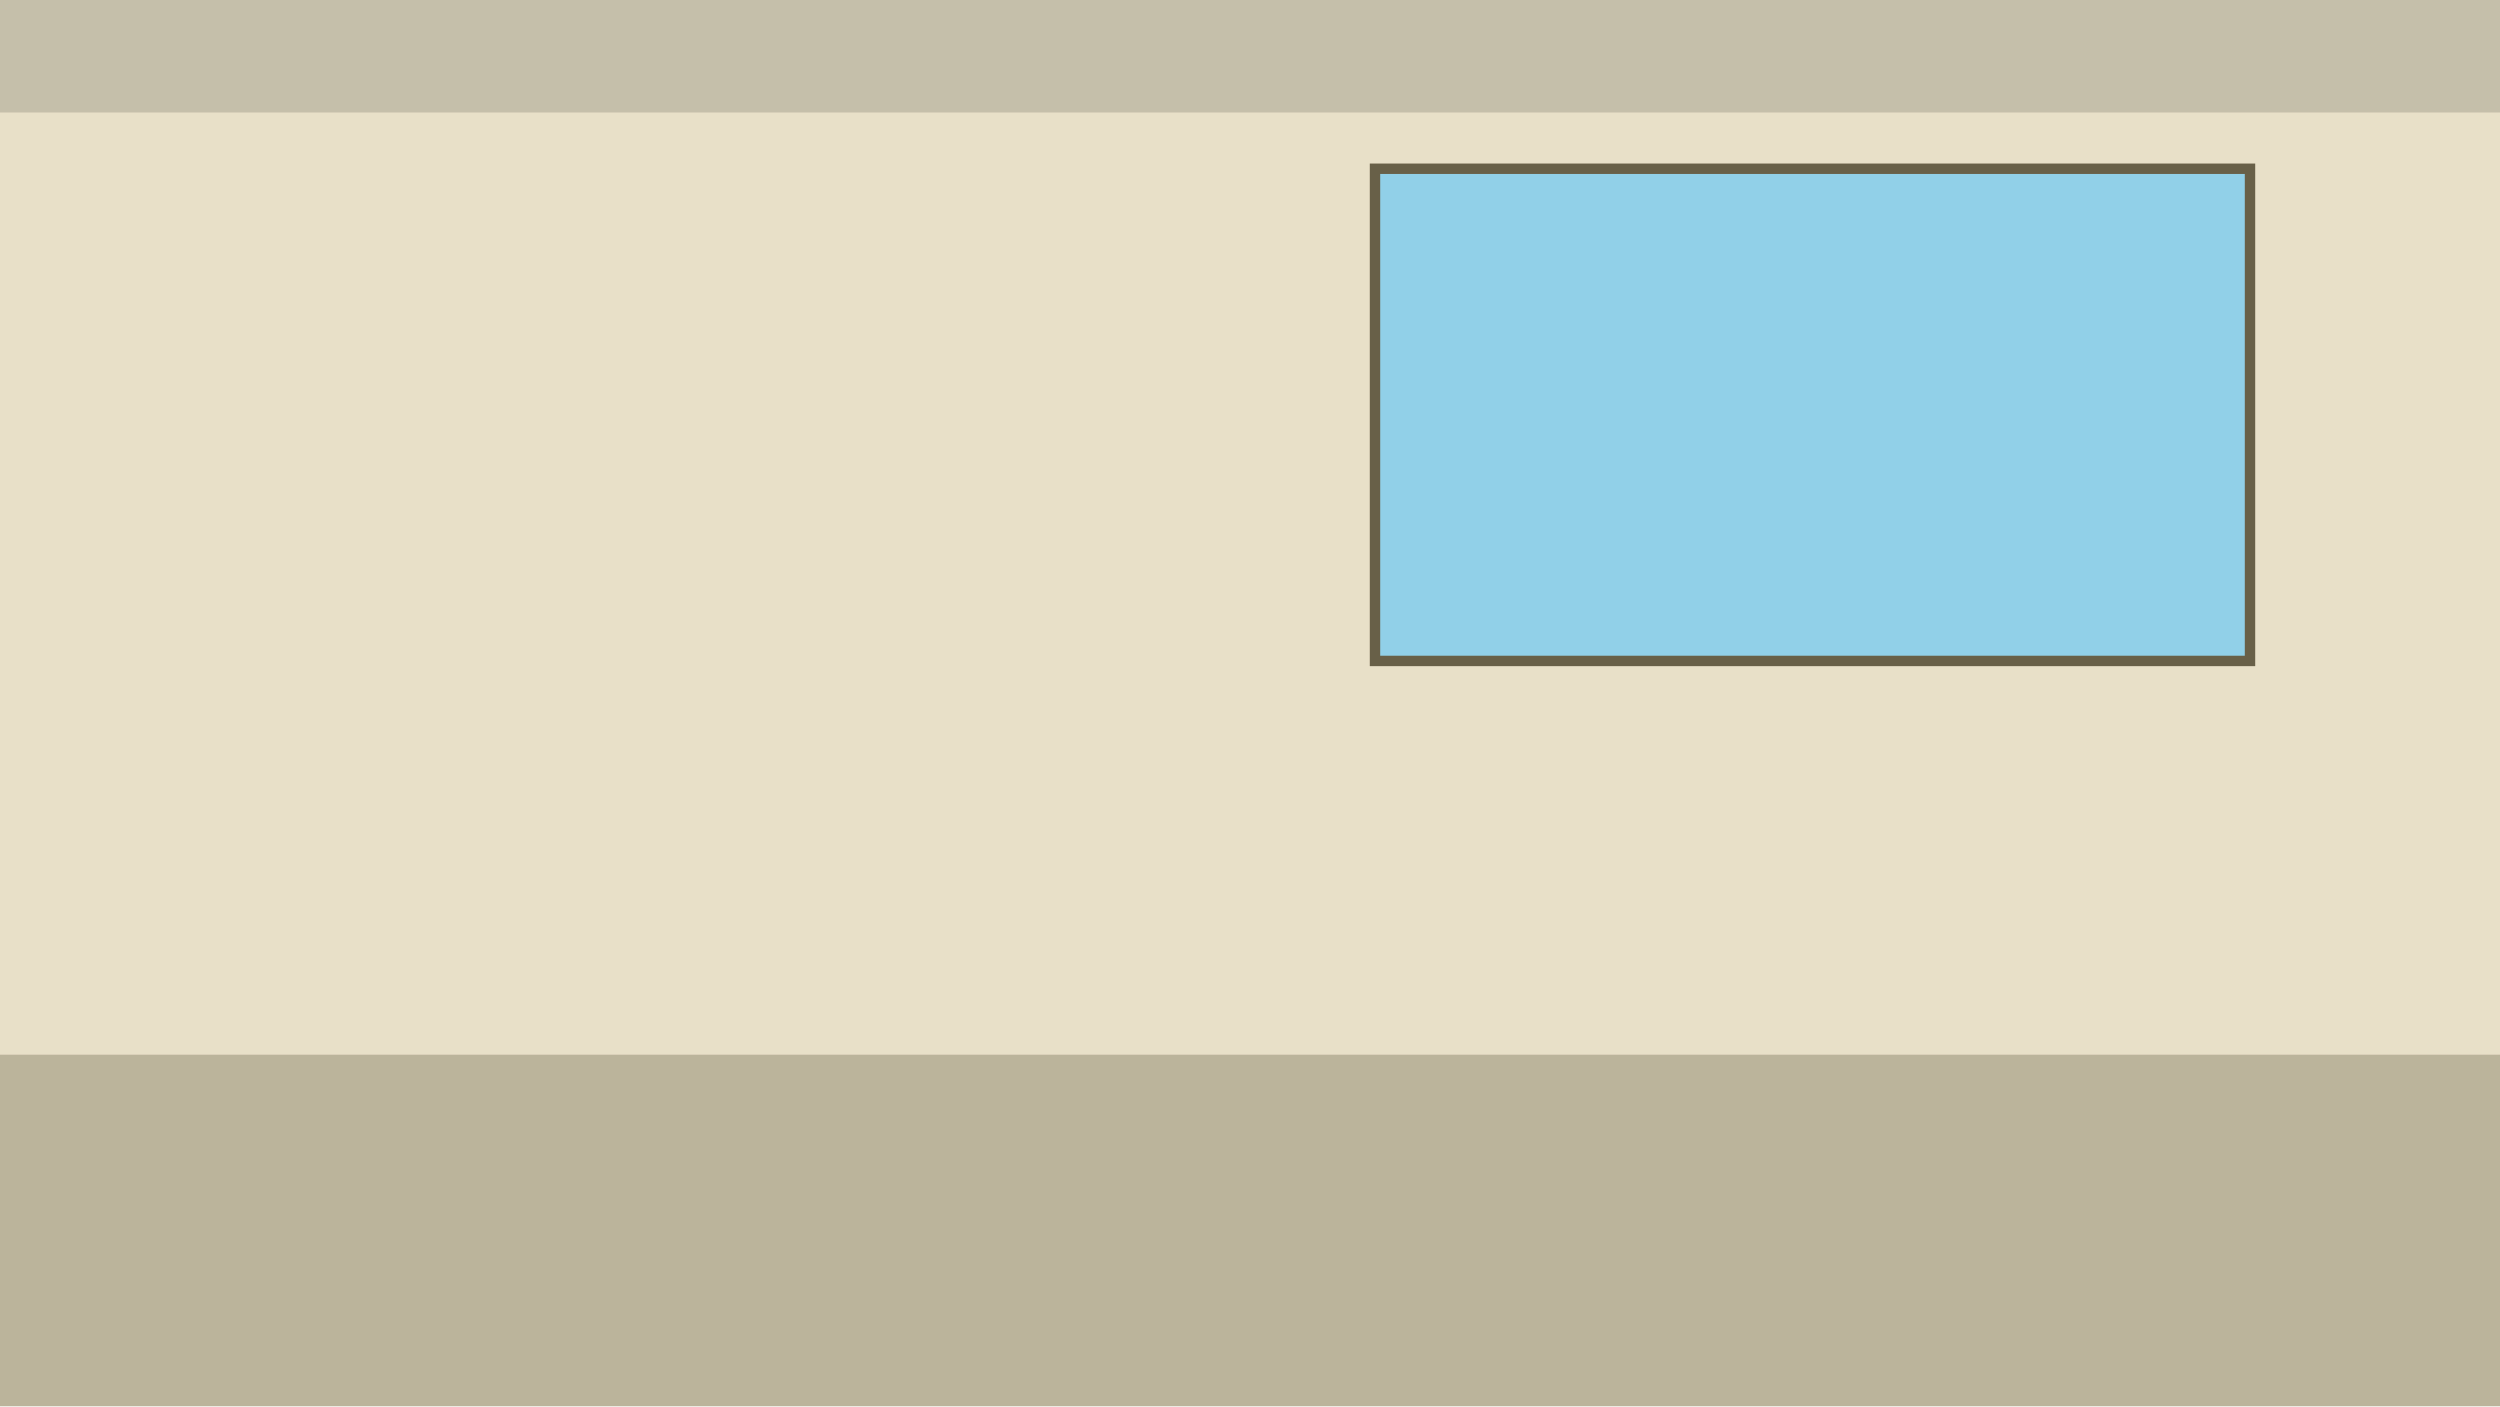
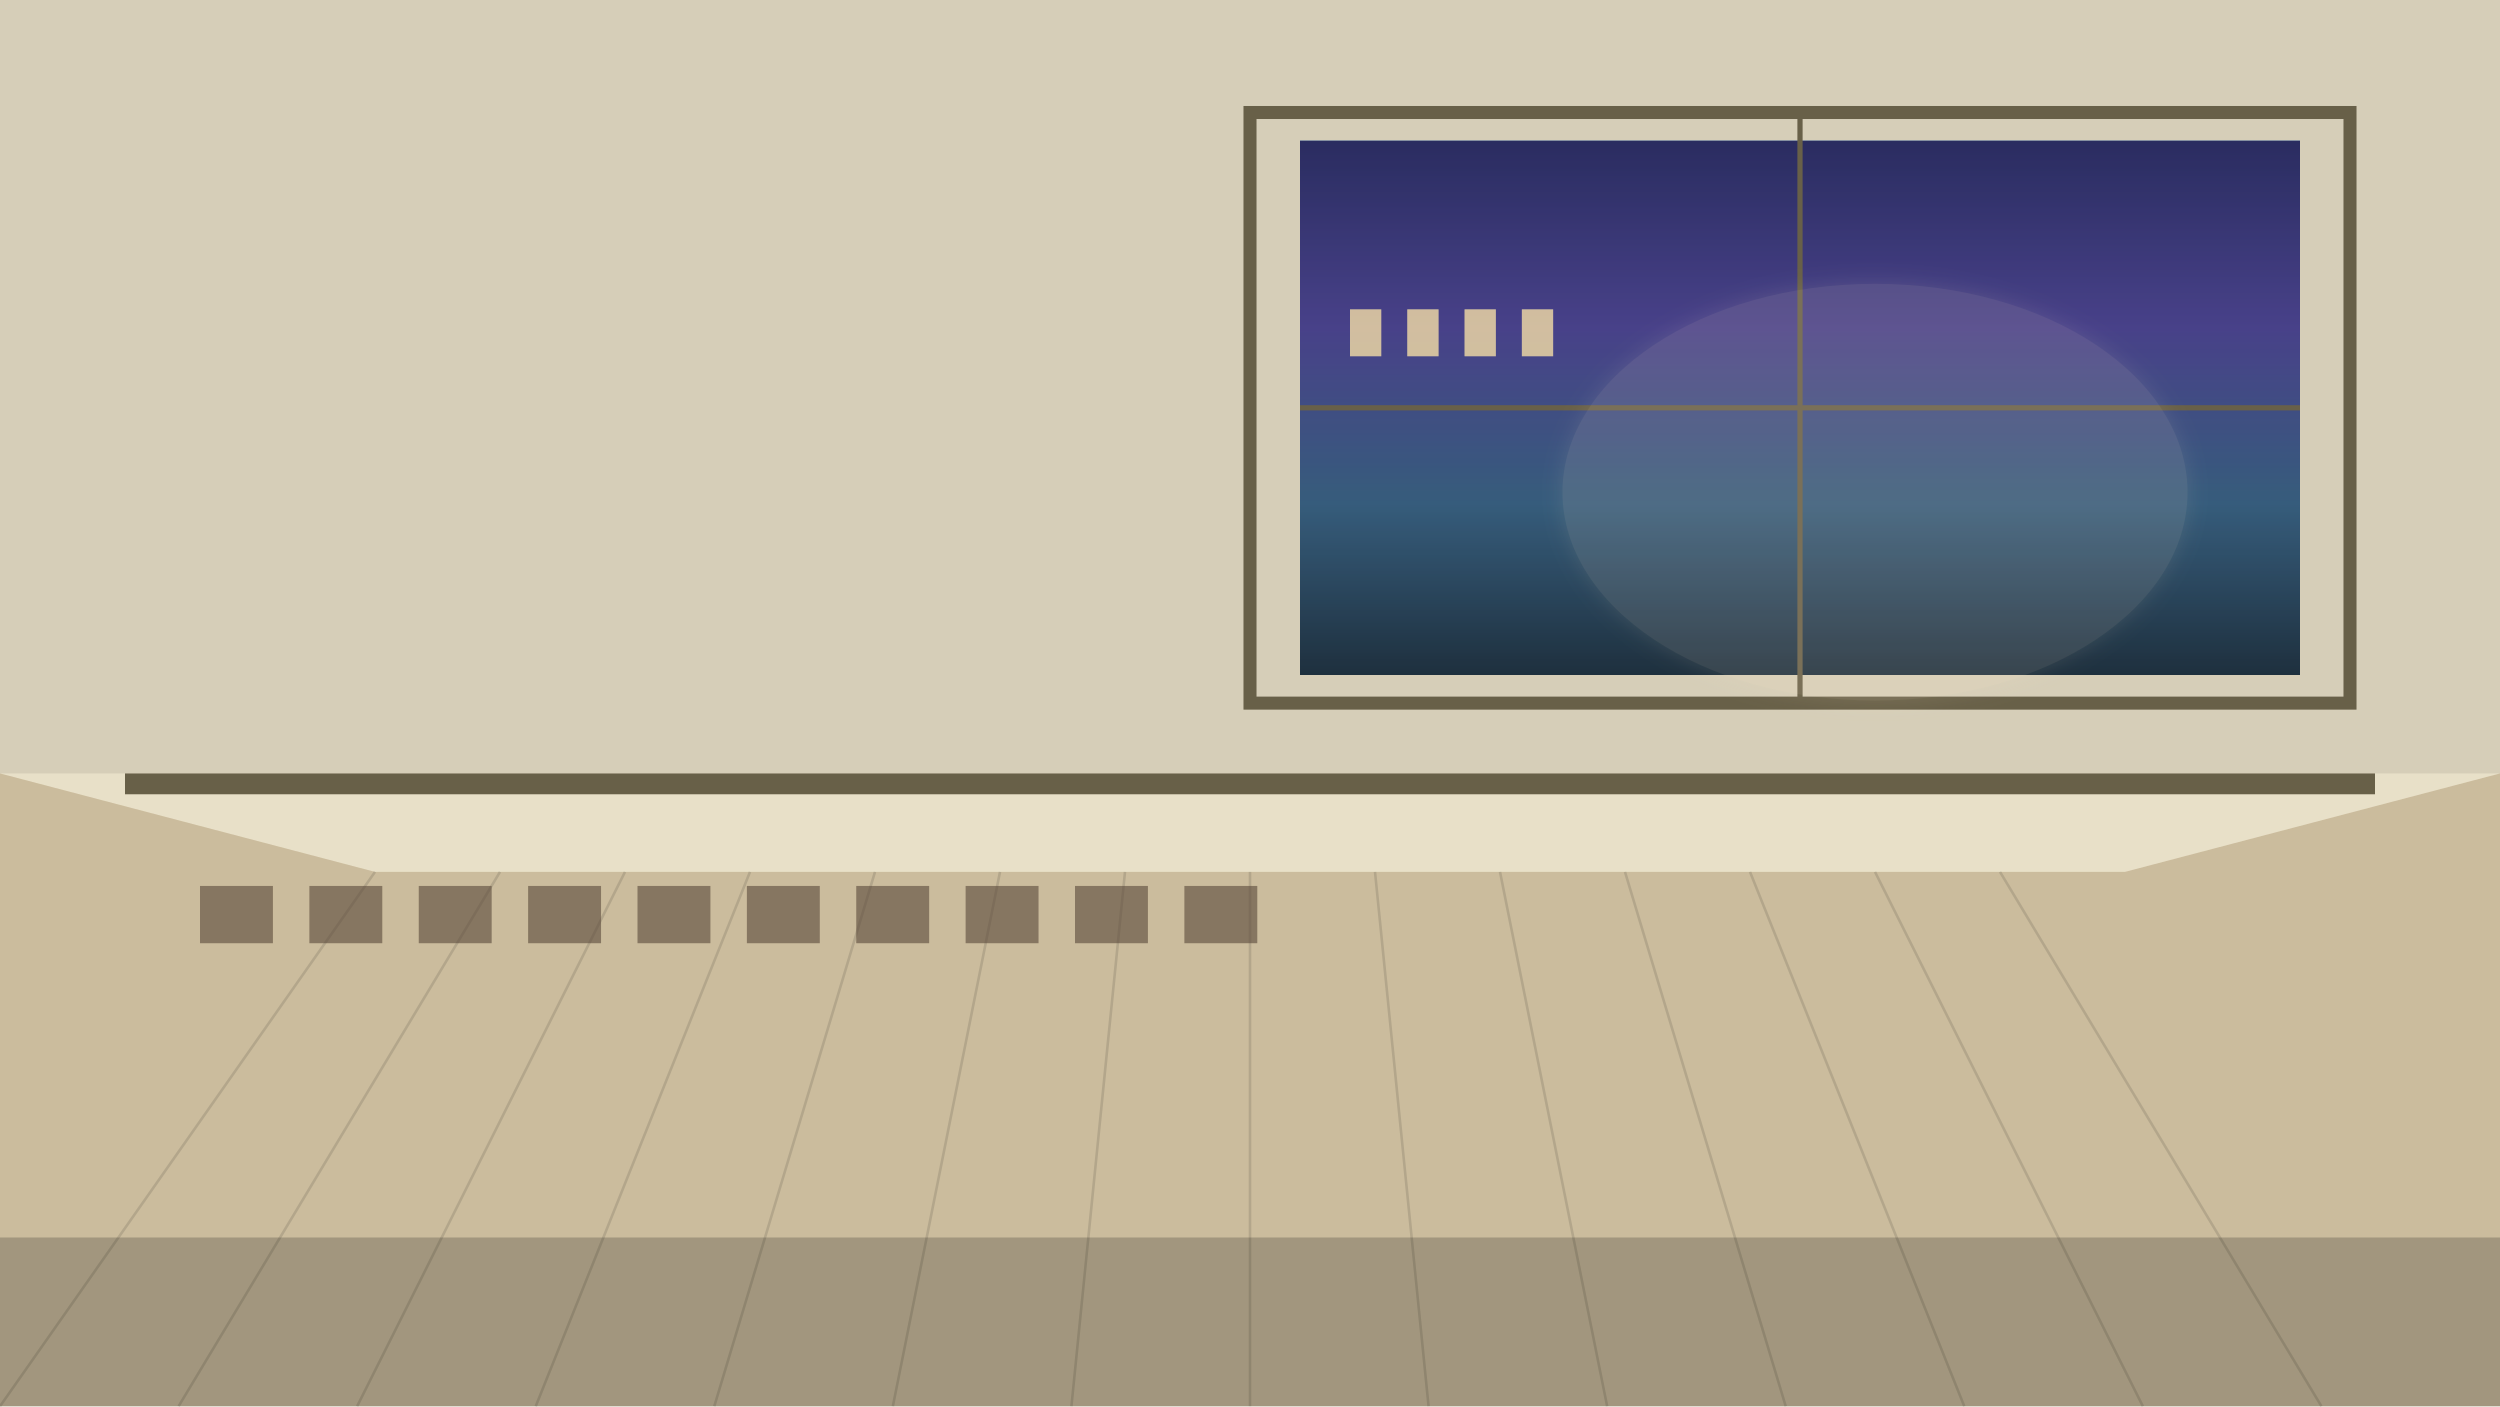
<svg xmlns="http://www.w3.org/2000/svg" viewBox="0 0 960 540" width="960" height="540">
+   <defs>
+     <linearGradient id="skyTop" x1="0" y1="0" x2="0" y2="1">
+       <stop offset="0%" stop-color="#1a1048" />
+       <stop offset="35%" stop-color="#3d2878" />
+       <stop offset="68%" stop-color="#284868" />
+       <stop offset="100%" stop-color="#0c1420" />
+     </linearGradient>
+     <linearGradient id="skyDay" x1="0" y1="0" x2="0" y2="1">
+       <stop offset="0%" stop-color="#7ec8ff" />
+       <stop offset="45%" stop-color="#a8d8f8" />
+       <stop offset="78%" stop-color="#e8c878" />
+       <stop offset="100%" stop-color="#88b868" />
+     </linearGradient>
+     <linearGradient id="skySunset" x1="0" y1="0" x2="0" y2="1">
+       <stop offset="0%" stop-color="#ff6b4a" />
+       <stop offset="28%" stop-color="#d84888" />
+       <stop offset="55%" stop-color="#683878" />
+       <stop offset="100%" stop-color="#120818" />
+     </linearGradient>
+     <linearGradient id="haze" x1="0" y1="0.4" x2="0" y2="1">
+       <stop offset="0%" stop-color="#fff" stop-opacity="0" />
+       <stop offset="100%" stop-color="#c8d8f0" stop-opacity="0.22" />
+     </linearGradient>
+     <filter id="softGlow" x="-40%" y="-40%" width="180%" height="180%">
+       <feGaussianBlur stdDeviation="4" result="b" />
+       <feMerge>
+         <feMergeNode in="b" />
+         <feMergeNode in="SourceGraphic" />
+       </feMerge>
+     </filter>
+     <filter id="neonGlow" x="-60%" y="-60%" width="220%" height="220%">
+       <feGaussianBlur stdDeviation="6" result="b" />
+       <feMerge>
+         <feMergeNode in="b" />
+         <feMergeNode in="b" />
+         <feMergeNode in="SourceGraphic" />
+       </feMerge>
+     </filter>
+     <filter id="paintSoft" x="-2%" y="-2%" width="104%" height="104%">
+       <feGaussianBlur stdDeviation="0.6" />
+     </filter>
+     <radialGradient id="sunDisc" cx="0.5" cy="0.5" r="0.5">
+       <stop offset="0%" stop-color="#fff8e8" />
+       <stop offset="55%" stop-color="#ffd080" />
+       <stop offset="100%" stop-color="#ff904000" />
+     </radialGradient>
+     <radialGradient id="moonGlow" cx="0.5" cy="0.5" r="0.5">
+       <stop offset="0%" stop-color="#fffef8" />
+       <stop offset="40%" stop-color="#e8e0f0" />
+       <stop offset="100%" stop-color="#e8e0f000" />
+     </radialGradient>
+   </defs>
  <rect width="960" height="540" fill="#e8e0c8" />
-   <rect x="0" y="405" width="960" height="135" fill="#686048" opacity="0.35" />
-   <rect x="528" y="64.8" width="336" height="189" fill="#87ceeb" opacity="0.9" />
-   <rect x="528" y="64.8" width="336" height="189" fill="none" stroke="#686048" stroke-width="4" />
-   <rect x="0" y="0" width="960" height="43.2" fill="#000" opacity="0.15" />
+   <polygon points="0,297 0,540 960,540 960,297 816,334.8 144,334.8" fill="#c8b898" opacity="0.9" />
+   <line x1="0" y1="540" x2="144" y2="334.8" stroke="#000" stroke-opacity="0.12" stroke-width="1" />
+   <line x1="68.571" y1="540" x2="192" y2="334.8" stroke="#000" stroke-opacity="0.12" stroke-width="1" />
+   <line x1="137.143" y1="540" x2="240" y2="334.8" stroke="#000" stroke-opacity="0.12" stroke-width="1" />
+   <line x1="205.714" y1="540" x2="288" y2="334.8" stroke="#000" stroke-opacity="0.12" stroke-width="1" />
+   <line x1="274.286" y1="540" x2="336" y2="334.8" stroke="#000" stroke-opacity="0.12" stroke-width="1" />
+   <line x1="342.857" y1="540" x2="384" y2="334.8" stroke="#000" stroke-opacity="0.12" stroke-width="1" />
+   <line x1="411.429" y1="540" x2="432" y2="334.8" stroke="#000" stroke-opacity="0.12" stroke-width="1" />
+   <line x1="480" y1="540" x2="480" y2="334.8" stroke="#000" stroke-opacity="0.12" stroke-width="1" />
+   <line x1="548.571" y1="540" x2="528" y2="334.8" stroke="#000" stroke-opacity="0.12" stroke-width="1" />
+   <line x1="617.143" y1="540" x2="576" y2="334.8" stroke="#000" stroke-opacity="0.12" stroke-width="1" />
+   <line x1="685.714" y1="540" x2="624" y2="334.8" stroke="#000" stroke-opacity="0.12" stroke-width="1" />
+   <line x1="754.286" y1="540" x2="672" y2="334.8" stroke="#000" stroke-opacity="0.12" stroke-width="1" />
+   <line x1="822.857" y1="540" x2="720" y2="334.8" stroke="#000" stroke-opacity="0.12" stroke-width="1" />
+   <line x1="891.429" y1="540" x2="768" y2="334.8" stroke="#000" stroke-opacity="0.12" stroke-width="1" />
+   <rect x="0" y="0" width="960" height="297" fill="#000" opacity="0.08" />
+   <rect x="499.2" y="54" width="384" height="205.2" fill="#87ceeb" />
+   <rect x="499.2" y="54" width="384" height="205.2" fill="url(#skyTop)" opacity="0.85" />
+   <rect x="518.4" y="118.8" width="12" height="18" fill="#ffe8a8" opacity="0.5" />
+   <rect x="540.4" y="118.8" width="12" height="18" fill="#ffe8a8" opacity="0.5" />
+   <rect x="562.4" y="118.8" width="12" height="18" fill="#ffe8a8" opacity="0.5" />
+   <rect x="584.4" y="118.8" width="12" height="18" fill="#ffe8a8" opacity="0.5" />
+   <rect x="518.4" y="118.8" width="12" height="18" fill="#ffe8a8" opacity="0.5" />
+   <rect x="540.4" y="118.8" width="12" height="18" fill="#ffe8a8" opacity="0.5" />
+   <rect x="562.4" y="118.8" width="12" height="18" fill="#ffe8a8" opacity="0.5" />
+   <rect x="584.4" y="118.8" width="12" height="18" fill="#ffe8a8" opacity="0.5" />
+   <rect x="480" y="43.2" width="422.4" height="226.8" fill="none" stroke="#686048" stroke-width="5" />
+   <path d="M691.2 43.2 L691.2 270 M499.2 156.6 L883.2 156.6" stroke="#686048" stroke-width="2" />
+   <ellipse cx="720" cy="189" rx="120" ry="80" fill="#ffe8c8" opacity="0.12" filter="url(#softGlow)" />
+   <rect x="48" y="297" width="864" height="8" fill="#686048" />
+   <rect x="76.8" y="340.2" width="28" height="22" fill="#584838" opacity="0.6" />
+   <rect x="118.8" y="340.2" width="28" height="22" fill="#584838" opacity="0.6" />
+   <rect x="160.8" y="340.2" width="28" height="22" fill="#584838" opacity="0.6" />
+   <rect x="202.8" y="340.2" width="28" height="22" fill="#584838" opacity="0.6" />
+   <rect x="244.8" y="340.2" width="28" height="22" fill="#584838" opacity="0.6" />
+   <rect x="286.8" y="340.2" width="28" height="22" fill="#584838" opacity="0.6" />
+   <rect x="328.8" y="340.2" width="28" height="22" fill="#584838" opacity="0.6" />
+   <rect x="370.8" y="340.2" width="28" height="22" fill="#584838" opacity="0.6" />
+   <rect x="412.8" y="340.2" width="28" height="22" fill="#584838" opacity="0.6" />
+   <rect x="454.8" y="340.2" width="28" height="22" fill="#584838" opacity="0.6" />
+   <rect x="0" y="475.2" width="960" height="64.8" fill="#000" opacity="0.2" />
</svg>
